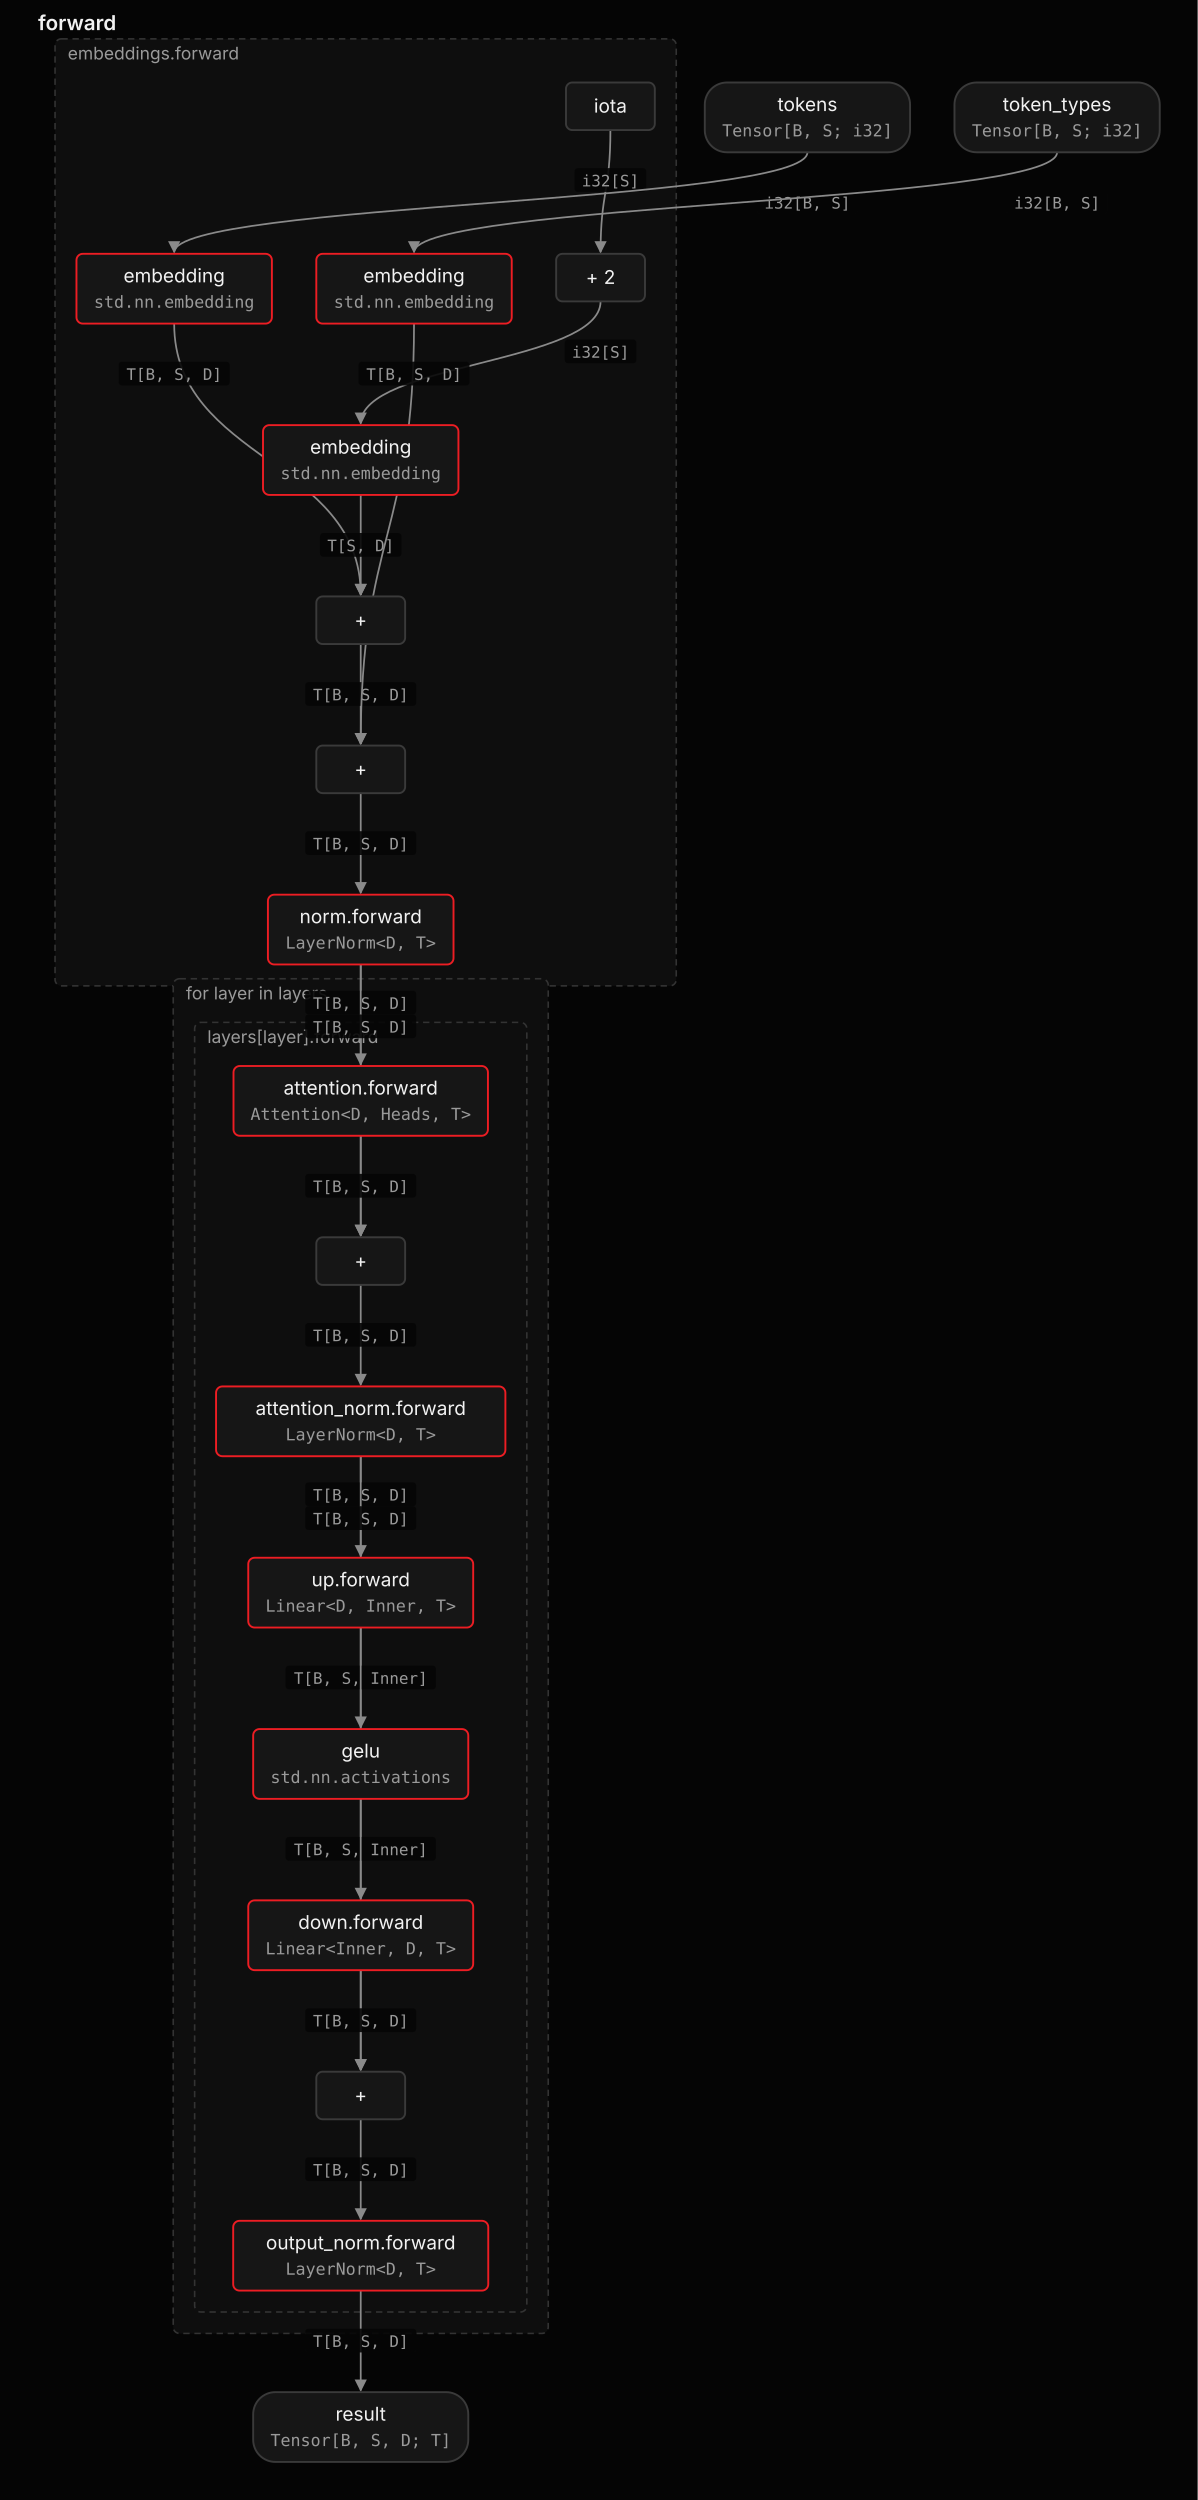
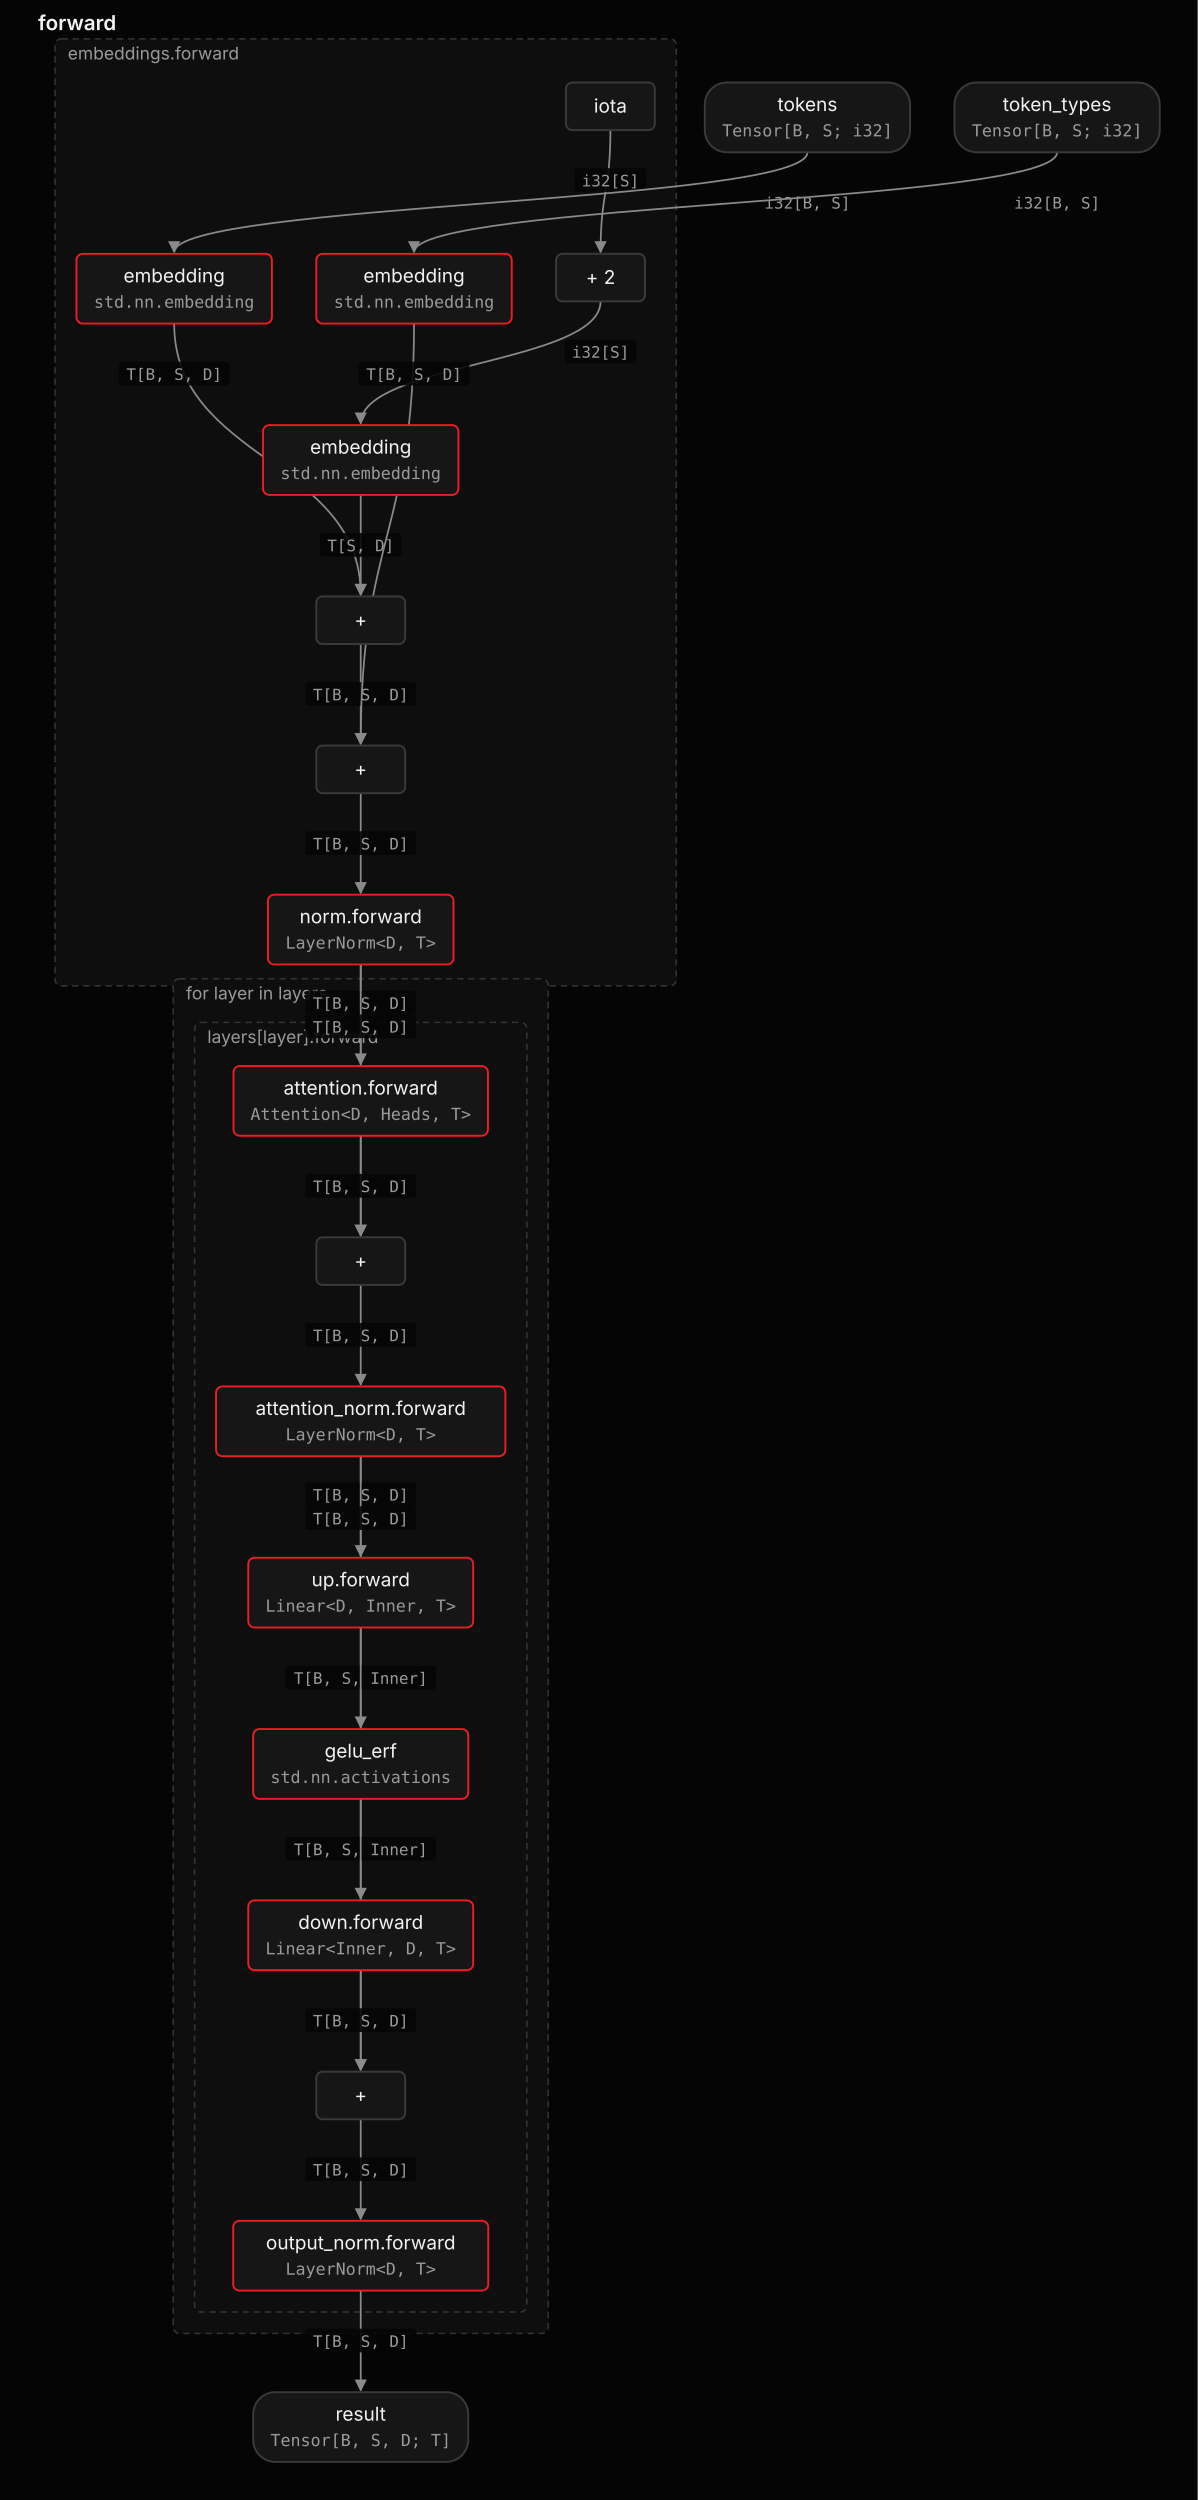
<svg xmlns="http://www.w3.org/2000/svg" width="755" height="1576" viewBox="0 0 755 1576" font-family="Inter, system-ui, sans-serif">
  <style>
.label{font-size:12px;fill:#f2f2f2}
.sub{font-size:10.5px;fill:#9a9a9a;font-family:'JetBrains Mono',ui-monospace,monospace}
.edge{font-size:10px;fill:#9a9a9a;font-family:'JetBrains Mono',ui-monospace,monospace}
.group{font-size:11px;fill:#9a9a9a}
.title{font-size:13px;font-weight:600;fill:#f2f2f2}
</style>
  <rect width="100%" height="100%" fill="hsl(0, 0%, 2%)" />
  <defs>
    <marker id="arrow" viewBox="0 0 10 10" refX="9" refY="5" markerWidth="7" markerHeight="7" orient="auto-start-reverse">
      <path d="M 0 0 L 10 5 L 0 10 z" fill="#8a8a8a" />
    </marker>
  </defs>
  <text class="title" x="24.0" y="19">forward</text>
  <rect x="34.7" y="24.5" width="391.6" height="597.0" rx="4" fill="#0e0e0e" stroke="#333333" stroke-dasharray="4 3" />
  <text class="group" x="42.7" y="37.5">embeddings.forward</text>
  <rect x="109.2" y="617.0" width="236.4" height="854.0" rx="4" fill="#0e0e0e" stroke="#333333" stroke-dasharray="4 3" />
  <text class="group" x="117.2" y="630.0">for layer in layers</text>
  <rect x="122.7" y="644.5" width="209.4" height="813.0" rx="4" fill="#0e0e0e" stroke="#333333" stroke-dasharray="4 3" />
  <text class="group" x="130.7" y="657.5">layers[layer].forward</text>
  <path d="M 384.8 82.0 C 384.8 121.0, 378.6 121.0, 378.6 159.0" fill="none" stroke="#8a8a8a" stroke-width="1.1" marker-end="url(#arrow)" />
  <rect x="362.2" y="106.0" width="45.2" height="15" rx="2" fill="hsl(0, 0%, 2%)" opacity="0.9" />
  <text class="edge" x="384.8" y="117.5" text-anchor="middle">i32[S]</text>
  <path d="M 509.0 96.0 C 509.0 128.0, 109.8 128.0, 109.8 159.0" fill="none" stroke="#8a8a8a" stroke-width="1.1" marker-end="url(#arrow)" />
  <rect x="477.1" y="120.0" width="63.8" height="15" rx="2" fill="hsl(0, 0%, 2%)" opacity="0.9" />
  <text class="edge" x="509.0" y="131.5" text-anchor="middle">i32[B, S]</text>
  <path d="M 378.6 190.0 C 378.6 229.0, 227.4 229.0, 227.4 267.0" fill="none" stroke="#8a8a8a" stroke-width="1.1" marker-end="url(#arrow)" />
  <rect x="356.0" y="214.0" width="45.2" height="15" rx="2" fill="hsl(0, 0%, 2%)" opacity="0.9" />
  <text class="edge" x="378.6" y="225.5" text-anchor="middle">i32[S]</text>
  <path d="M 109.8 204.0 C 109.8 290.0, 227.4 290.0, 227.4 375.0" fill="none" stroke="#8a8a8a" stroke-width="1.1" marker-end="url(#arrow)" />
  <rect x="74.8" y="228.0" width="70.0" height="15" rx="2" fill="hsl(0, 0%, 2%)" opacity="0.9" />
  <text class="edge" x="109.8" y="239.5" text-anchor="middle">T[B, S, D]</text>
  <path d="M 227.4 312.0 C 227.4 344.0, 227.4 344.0, 227.4 375.0" fill="none" stroke="#8a8a8a" stroke-width="1.1" marker-end="url(#arrow)" />
  <rect x="201.7" y="336.0" width="51.4" height="15" rx="2" fill="hsl(0, 0%, 2%)" opacity="0.9" />
  <text class="edge" x="227.4" y="347.5" text-anchor="middle">T[S, D]</text>
  <path d="M 666.4 96.0 C 666.4 128.0, 261.0 128.0, 261.0 159.0" fill="none" stroke="#8a8a8a" stroke-width="1.1" marker-end="url(#arrow)" />
  <rect x="634.5" y="120.0" width="63.8" height="15" rx="2" fill="hsl(0, 0%, 2%)" opacity="0.9" />
  <text class="edge" x="666.4" y="131.5" text-anchor="middle">i32[B, S]</text>
  <path d="M 227.4 406.0 C 227.4 438.0, 227.4 438.0, 227.4 469.0" fill="none" stroke="#8a8a8a" stroke-width="1.1" marker-end="url(#arrow)" />
  <rect x="192.4" y="430.0" width="70.0" height="15" rx="2" fill="hsl(0, 0%, 2%)" opacity="0.9" />
  <text class="edge" x="227.4" y="441.5" text-anchor="middle">T[B, S, D]</text>
  <path d="M 261.0 204.0 C 261.0 337.0, 227.4 337.0, 227.4 469.0" fill="none" stroke="#8a8a8a" stroke-width="1.1" marker-end="url(#arrow)" />
  <rect x="226.0" y="228.0" width="70.0" height="15" rx="2" fill="hsl(0, 0%, 2%)" opacity="0.9" />
  <text class="edge" x="261.0" y="239.5" text-anchor="middle">T[B, S, D]</text>
  <path d="M 227.4 500.0 C 227.4 532.0, 227.4 532.0, 227.4 563.0" fill="none" stroke="#8a8a8a" stroke-width="1.1" marker-end="url(#arrow)" />
  <rect x="192.4" y="524.0" width="70.0" height="15" rx="2" fill="hsl(0, 0%, 2%)" opacity="0.9" />
  <text class="edge" x="227.4" y="535.5" text-anchor="middle">T[B, S, D]</text>
  <path d="M 227.4 608.0 C 227.4 640.0, 227.4 640.0, 227.4 671.0" fill="none" stroke="#8a8a8a" stroke-width="1.1" marker-end="url(#arrow)" />
  <rect x="192.4" y="624.5" width="70.0" height="15" rx="2" fill="hsl(0, 0%, 2%)" opacity="0.9" />
  <text class="edge" x="227.4" y="636.0" text-anchor="middle">T[B, S, D]</text>
  <path d="M 227.4 608.0 C 227.4 694.0, 227.4 694.0, 227.4 779.0" fill="none" stroke="#8a8a8a" stroke-width="1.1" marker-end="url(#arrow)" />
  <rect x="192.4" y="639.5" width="70.0" height="15" rx="2" fill="hsl(0, 0%, 2%)" opacity="0.9" />
  <text class="edge" x="227.4" y="651.0" text-anchor="middle">T[B, S, D]</text>
  <path d="M 227.4 716.0 C 227.4 748.0, 227.4 748.0, 227.4 779.0" fill="none" stroke="#8a8a8a" stroke-width="1.1" marker-end="url(#arrow)" />
  <rect x="192.4" y="740.0" width="70.0" height="15" rx="2" fill="hsl(0, 0%, 2%)" opacity="0.9" />
  <text class="edge" x="227.4" y="751.5" text-anchor="middle">T[B, S, D]</text>
  <path d="M 227.4 810.0 C 227.4 842.0, 227.4 842.0, 227.4 873.0" fill="none" stroke="#8a8a8a" stroke-width="1.1" marker-end="url(#arrow)" />
  <rect x="192.4" y="834.0" width="70.0" height="15" rx="2" fill="hsl(0, 0%, 2%)" opacity="0.9" />
  <text class="edge" x="227.4" y="845.5" text-anchor="middle">T[B, S, D]</text>
  <path d="M 227.4 918.0 C 227.4 950.0, 227.4 950.0, 227.4 981.0" fill="none" stroke="#8a8a8a" stroke-width="1.1" marker-end="url(#arrow)" />
  <rect x="192.4" y="934.5" width="70.0" height="15" rx="2" fill="hsl(0, 0%, 2%)" opacity="0.9" />
  <text class="edge" x="227.4" y="946.0" text-anchor="middle">T[B, S, D]</text>
  <path d="M 227.4 1026.0 C 227.4 1058.0, 227.4 1058.0, 227.4 1089.0" fill="none" stroke="#8a8a8a" stroke-width="1.1" marker-end="url(#arrow)" />
  <rect x="180.0" y="1050.0" width="94.8" height="15" rx="2" fill="hsl(0, 0%, 2%)" opacity="0.9" />
  <text class="edge" x="227.4" y="1061.5" text-anchor="middle">T[B, S, Inner]</text>
  <path d="M 227.4 1134.0 C 227.4 1166.0, 227.4 1166.0, 227.4 1197.0" fill="none" stroke="#8a8a8a" stroke-width="1.1" marker-end="url(#arrow)" />
  <rect x="180.0" y="1158.0" width="94.8" height="15" rx="2" fill="hsl(0, 0%, 2%)" opacity="0.9" />
  <text class="edge" x="227.4" y="1169.5" text-anchor="middle">T[B, S, Inner]</text>
  <path d="M 227.4 918.0 C 227.4 1112.0, 227.4 1112.0, 227.4 1305.0" fill="none" stroke="#8a8a8a" stroke-width="1.1" marker-end="url(#arrow)" />
  <rect x="192.4" y="949.5" width="70.0" height="15" rx="2" fill="hsl(0, 0%, 2%)" opacity="0.9" />
  <text class="edge" x="227.4" y="961.0" text-anchor="middle">T[B, S, D]</text>
  <path d="M 227.4 1242.0 C 227.4 1274.0, 227.4 1274.0, 227.4 1305.0" fill="none" stroke="#8a8a8a" stroke-width="1.1" marker-end="url(#arrow)" />
  <rect x="192.4" y="1266.0" width="70.0" height="15" rx="2" fill="hsl(0, 0%, 2%)" opacity="0.9" />
  <text class="edge" x="227.4" y="1277.5" text-anchor="middle">T[B, S, D]</text>
  <path d="M 227.4 1336.0 C 227.4 1368.0, 227.4 1368.0, 227.4 1399.0" fill="none" stroke="#8a8a8a" stroke-width="1.1" marker-end="url(#arrow)" />
  <rect x="192.4" y="1360.0" width="70.0" height="15" rx="2" fill="hsl(0, 0%, 2%)" opacity="0.9" />
  <text class="edge" x="227.4" y="1371.5" text-anchor="middle">T[B, S, D]</text>
  <path d="M 227.4 1444.0 C 227.4 1476.0, 227.4 1476.0, 227.4 1507.0" fill="none" stroke="#8a8a8a" stroke-width="1.1" marker-end="url(#arrow)" />
  <rect x="192.4" y="1468.0" width="70.0" height="15" rx="2" fill="hsl(0, 0%, 2%)" opacity="0.9" />
  <text class="edge" x="227.4" y="1479.5" text-anchor="middle">T[B, S, D]</text>
  <rect x="444.3" y="52.0" width="129.4" height="44.0" rx="14" fill="#161616" stroke="#3a3a3a" stroke-width="1.2" />
  <text class="label" x="509.0" y="70.0" text-anchor="middle">tokens</text>
  <text class="sub" x="509.0" y="86.0" text-anchor="middle">Tensor[B, S; i32]</text>
  <rect x="601.7" y="52.0" width="129.4" height="44.0" rx="14" fill="#161616" stroke="#3a3a3a" stroke-width="1.2" />
  <text class="label" x="666.4" y="70.0" text-anchor="middle">token_types</text>
  <text class="sub" x="666.4" y="86.0" text-anchor="middle">Tensor[B, S; i32]</text>
  <rect x="356.8" y="52.0" width="56.0" height="30.0" rx="4" fill="#161616" stroke="#3a3a3a" stroke-width="1.2" />
  <text class="label" x="384.8" y="71.0" text-anchor="middle">iota</text>
  <rect x="48.2" y="160.0" width="123.2" height="44.0" rx="4" fill="#161616" stroke="hsl(358, 85%, 52%)" stroke-width="1.2" />
  <text class="label" x="109.8" y="178.0" text-anchor="middle">embedding</text>
  <text class="sub" x="109.8" y="194.0" text-anchor="middle">std.nn.embedding</text>
  <rect x="199.4" y="160.0" width="123.2" height="44.0" rx="4" fill="#161616" stroke="hsl(358, 85%, 52%)" stroke-width="1.2" />
  <text class="label" x="261.0" y="178.0" text-anchor="middle">embedding</text>
  <text class="sub" x="261.0" y="194.0" text-anchor="middle">std.nn.embedding</text>
  <rect x="350.6" y="160.0" width="56.0" height="30.0" rx="4" fill="#161616" stroke="#3a3a3a" stroke-width="1.2" />
  <text class="label" x="378.6" y="179.0" text-anchor="middle">+ 2</text>
  <rect x="165.8" y="268.0" width="123.2" height="44.0" rx="4" fill="#161616" stroke="hsl(358, 85%, 52%)" stroke-width="1.2" />
  <text class="label" x="227.4" y="286.0" text-anchor="middle">embedding</text>
  <text class="sub" x="227.4" y="302.0" text-anchor="middle">std.nn.embedding</text>
  <rect x="199.4" y="376.0" width="56.0" height="30.0" rx="4" fill="#161616" stroke="#3a3a3a" stroke-width="1.2" />
  <text class="label" x="227.4" y="395.0" text-anchor="middle">+</text>
  <rect x="199.4" y="470.0" width="56.0" height="30.0" rx="4" fill="#161616" stroke="#3a3a3a" stroke-width="1.2" />
  <text class="label" x="227.4" y="489.0" text-anchor="middle">+</text>
  <rect x="168.9" y="564.0" width="117.0" height="44.0" rx="4" fill="#161616" stroke="hsl(358, 85%, 52%)" stroke-width="1.2" />
  <text class="label" x="227.4" y="582.0" text-anchor="middle">norm.forward</text>
  <text class="sub" x="227.4" y="598.0" text-anchor="middle">LayerNorm&lt;D, T&gt;</text>
  <rect x="147.2" y="672.0" width="160.4" height="44.0" rx="4" fill="#161616" stroke="hsl(358, 85%, 52%)" stroke-width="1.2" />
  <text class="label" x="227.4" y="690.0" text-anchor="middle">attention.forward</text>
  <text class="sub" x="227.4" y="706.0" text-anchor="middle">Attention&lt;D, Heads, T&gt;</text>
  <rect x="199.4" y="780.0" width="56.0" height="30.0" rx="4" fill="#161616" stroke="#3a3a3a" stroke-width="1.2" />
  <text class="label" x="227.4" y="799.0" text-anchor="middle">+</text>
  <rect x="136.2" y="874.0" width="182.4" height="44.0" rx="4" fill="#161616" stroke="hsl(358, 85%, 52%)" stroke-width="1.2" />
  <text class="label" x="227.4" y="892.0" text-anchor="middle">attention_norm.forward</text>
  <text class="sub" x="227.4" y="908.0" text-anchor="middle">LayerNorm&lt;D, T&gt;</text>
  <rect x="156.5" y="982.0" width="141.8" height="44.0" rx="4" fill="#161616" stroke="hsl(358, 85%, 52%)" stroke-width="1.2" />
  <text class="label" x="227.4" y="1000.0" text-anchor="middle">up.forward</text>
  <text class="sub" x="227.4" y="1016.0" text-anchor="middle">Linear&lt;D, Inner, T&gt;</text>
  <rect x="159.6" y="1090.0" width="135.6" height="44.0" rx="4" fill="#161616" stroke="hsl(358, 85%, 52%)" stroke-width="1.2" />
-   <text class="label" x="227.4" y="1108.0" text-anchor="middle">gelu</text>
+   <text class="label" x="227.4" y="1108.0" text-anchor="middle">gelu_erf</text>
  <text class="sub" x="227.4" y="1124.0" text-anchor="middle">std.nn.activations</text>
  <rect x="156.5" y="1198.0" width="141.8" height="44.0" rx="4" fill="#161616" stroke="hsl(358, 85%, 52%)" stroke-width="1.2" />
  <text class="label" x="227.4" y="1216.0" text-anchor="middle">down.forward</text>
  <text class="sub" x="227.4" y="1232.0" text-anchor="middle">Linear&lt;Inner, D, T&gt;</text>
  <rect x="199.4" y="1306.0" width="56.0" height="30.0" rx="4" fill="#161616" stroke="#3a3a3a" stroke-width="1.2" />
  <text class="label" x="227.4" y="1325.0" text-anchor="middle">+</text>
  <rect x="147.0" y="1400.0" width="160.8" height="44.0" rx="4" fill="#161616" stroke="hsl(358, 85%, 52%)" stroke-width="1.2" />
  <text class="label" x="227.4" y="1418.0" text-anchor="middle">output_norm.forward</text>
  <text class="sub" x="227.4" y="1434.0" text-anchor="middle">LayerNorm&lt;D, T&gt;</text>
  <rect x="159.6" y="1508.0" width="135.6" height="44.0" rx="14" fill="#161616" stroke="#3a3a3a" stroke-width="1.2" />
  <text class="label" x="227.4" y="1526.0" text-anchor="middle">result</text>
  <text class="sub" x="227.4" y="1542.0" text-anchor="middle">Tensor[B, S, D; T]</text>
</svg>
